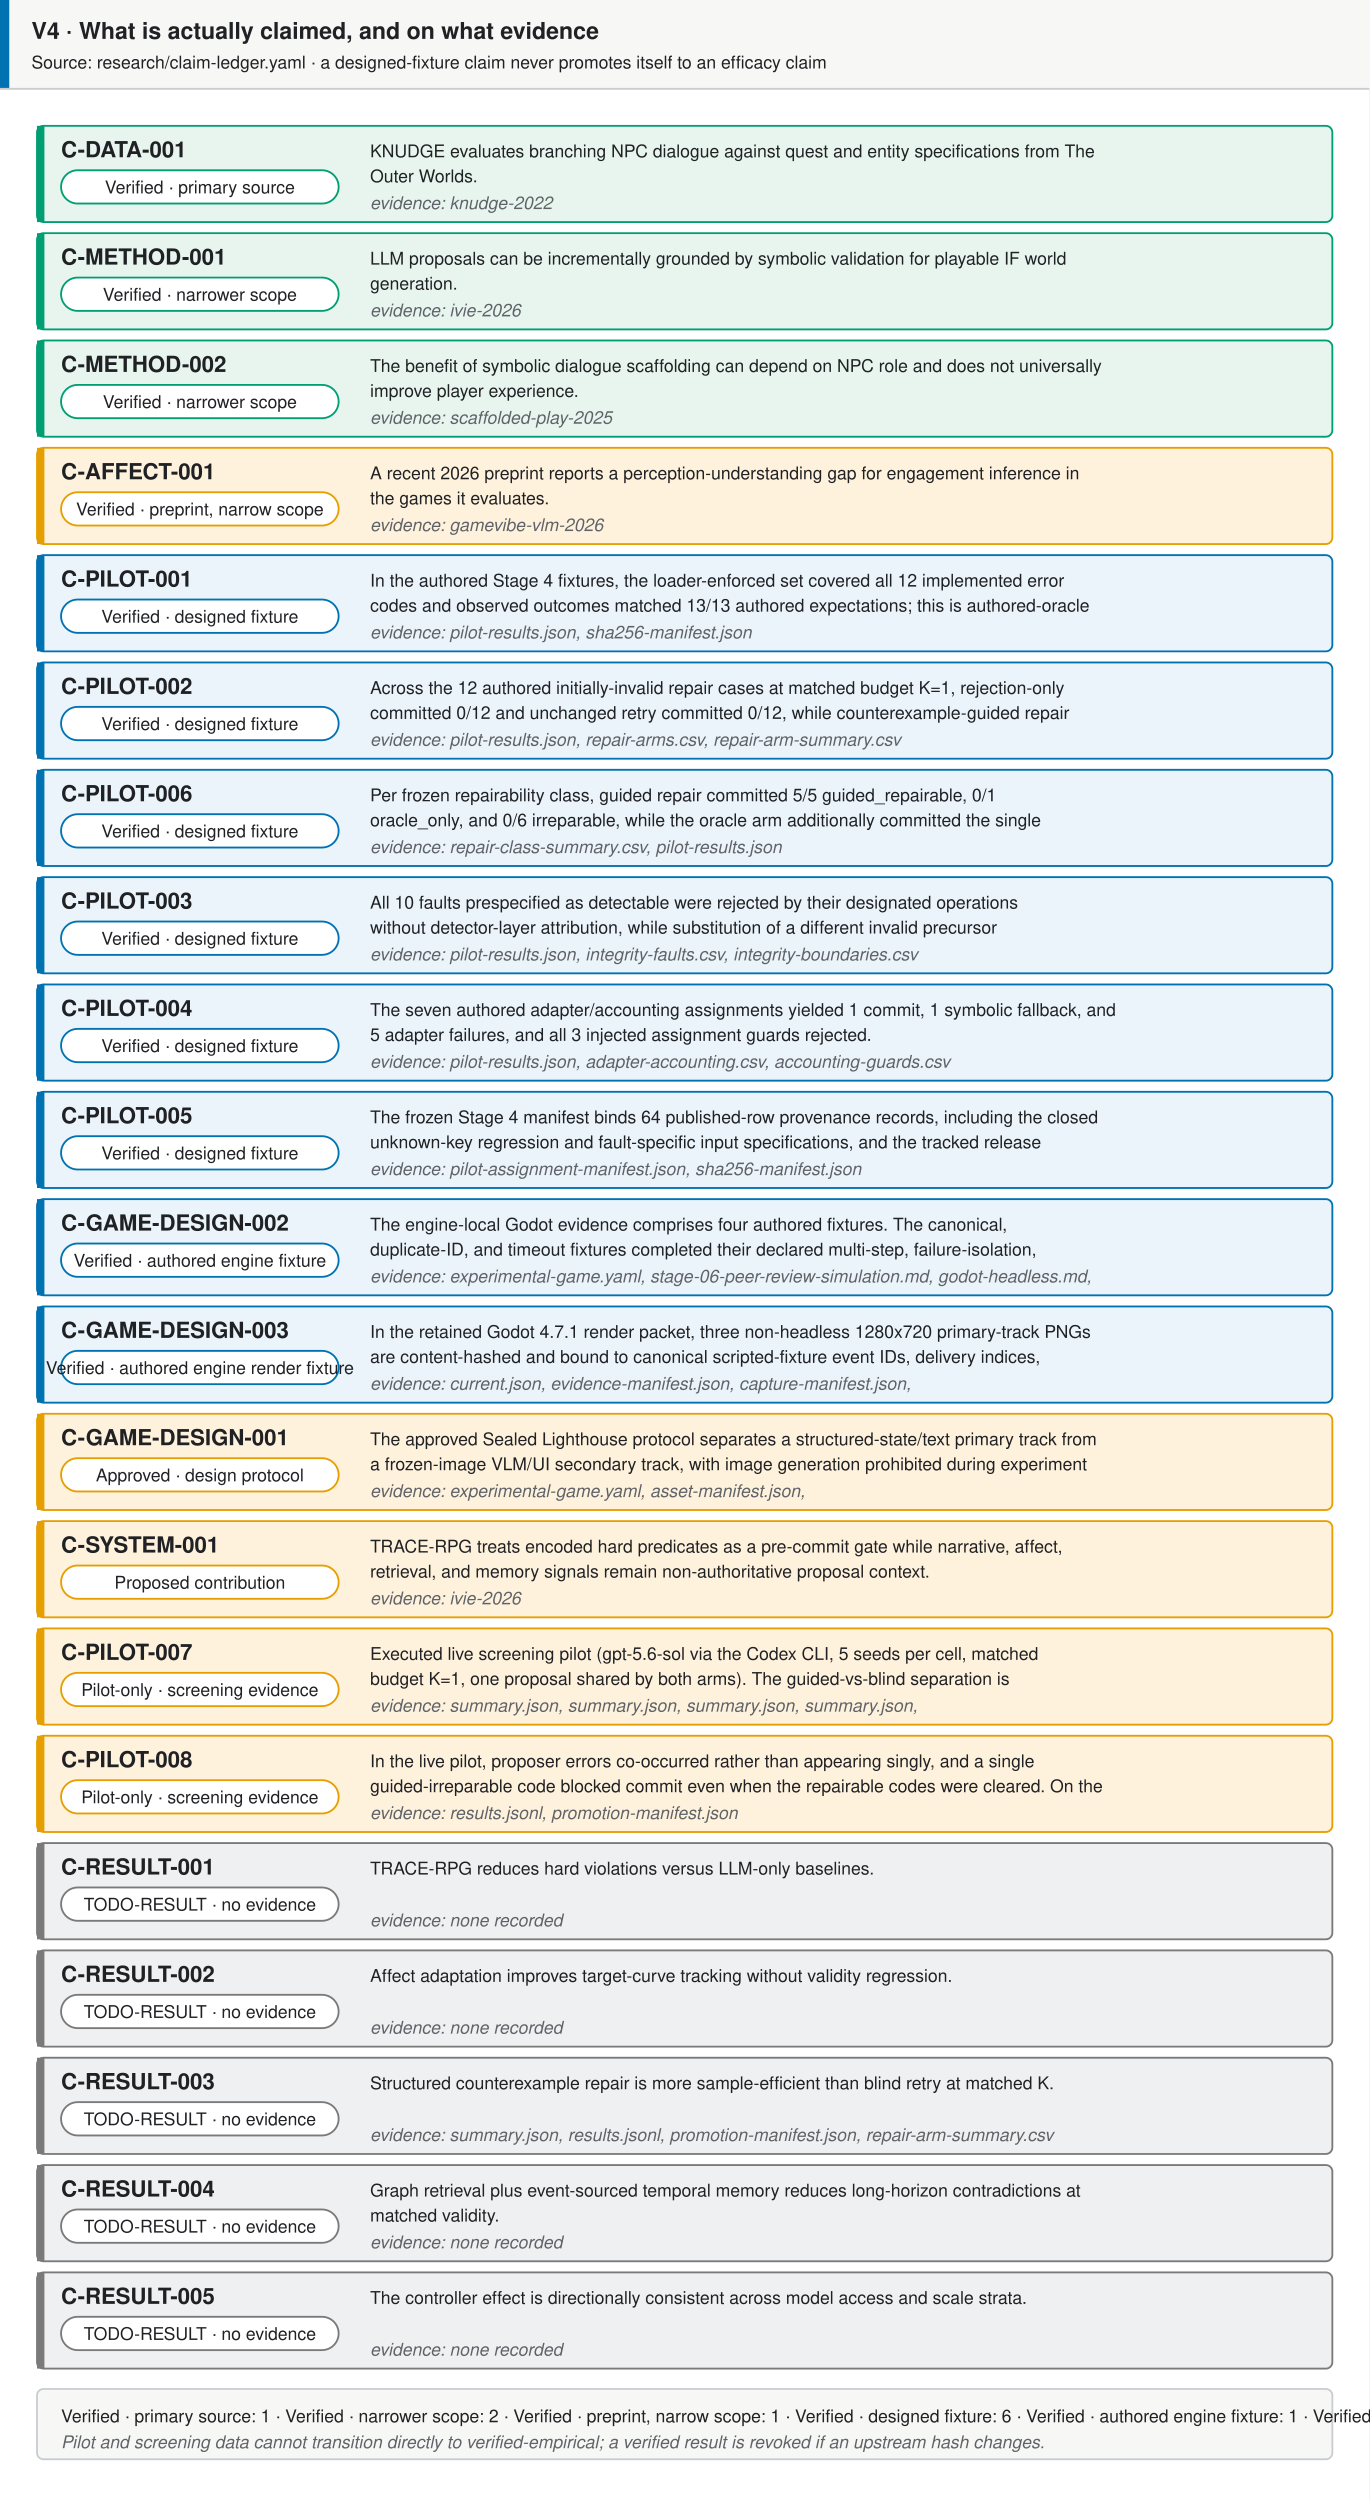
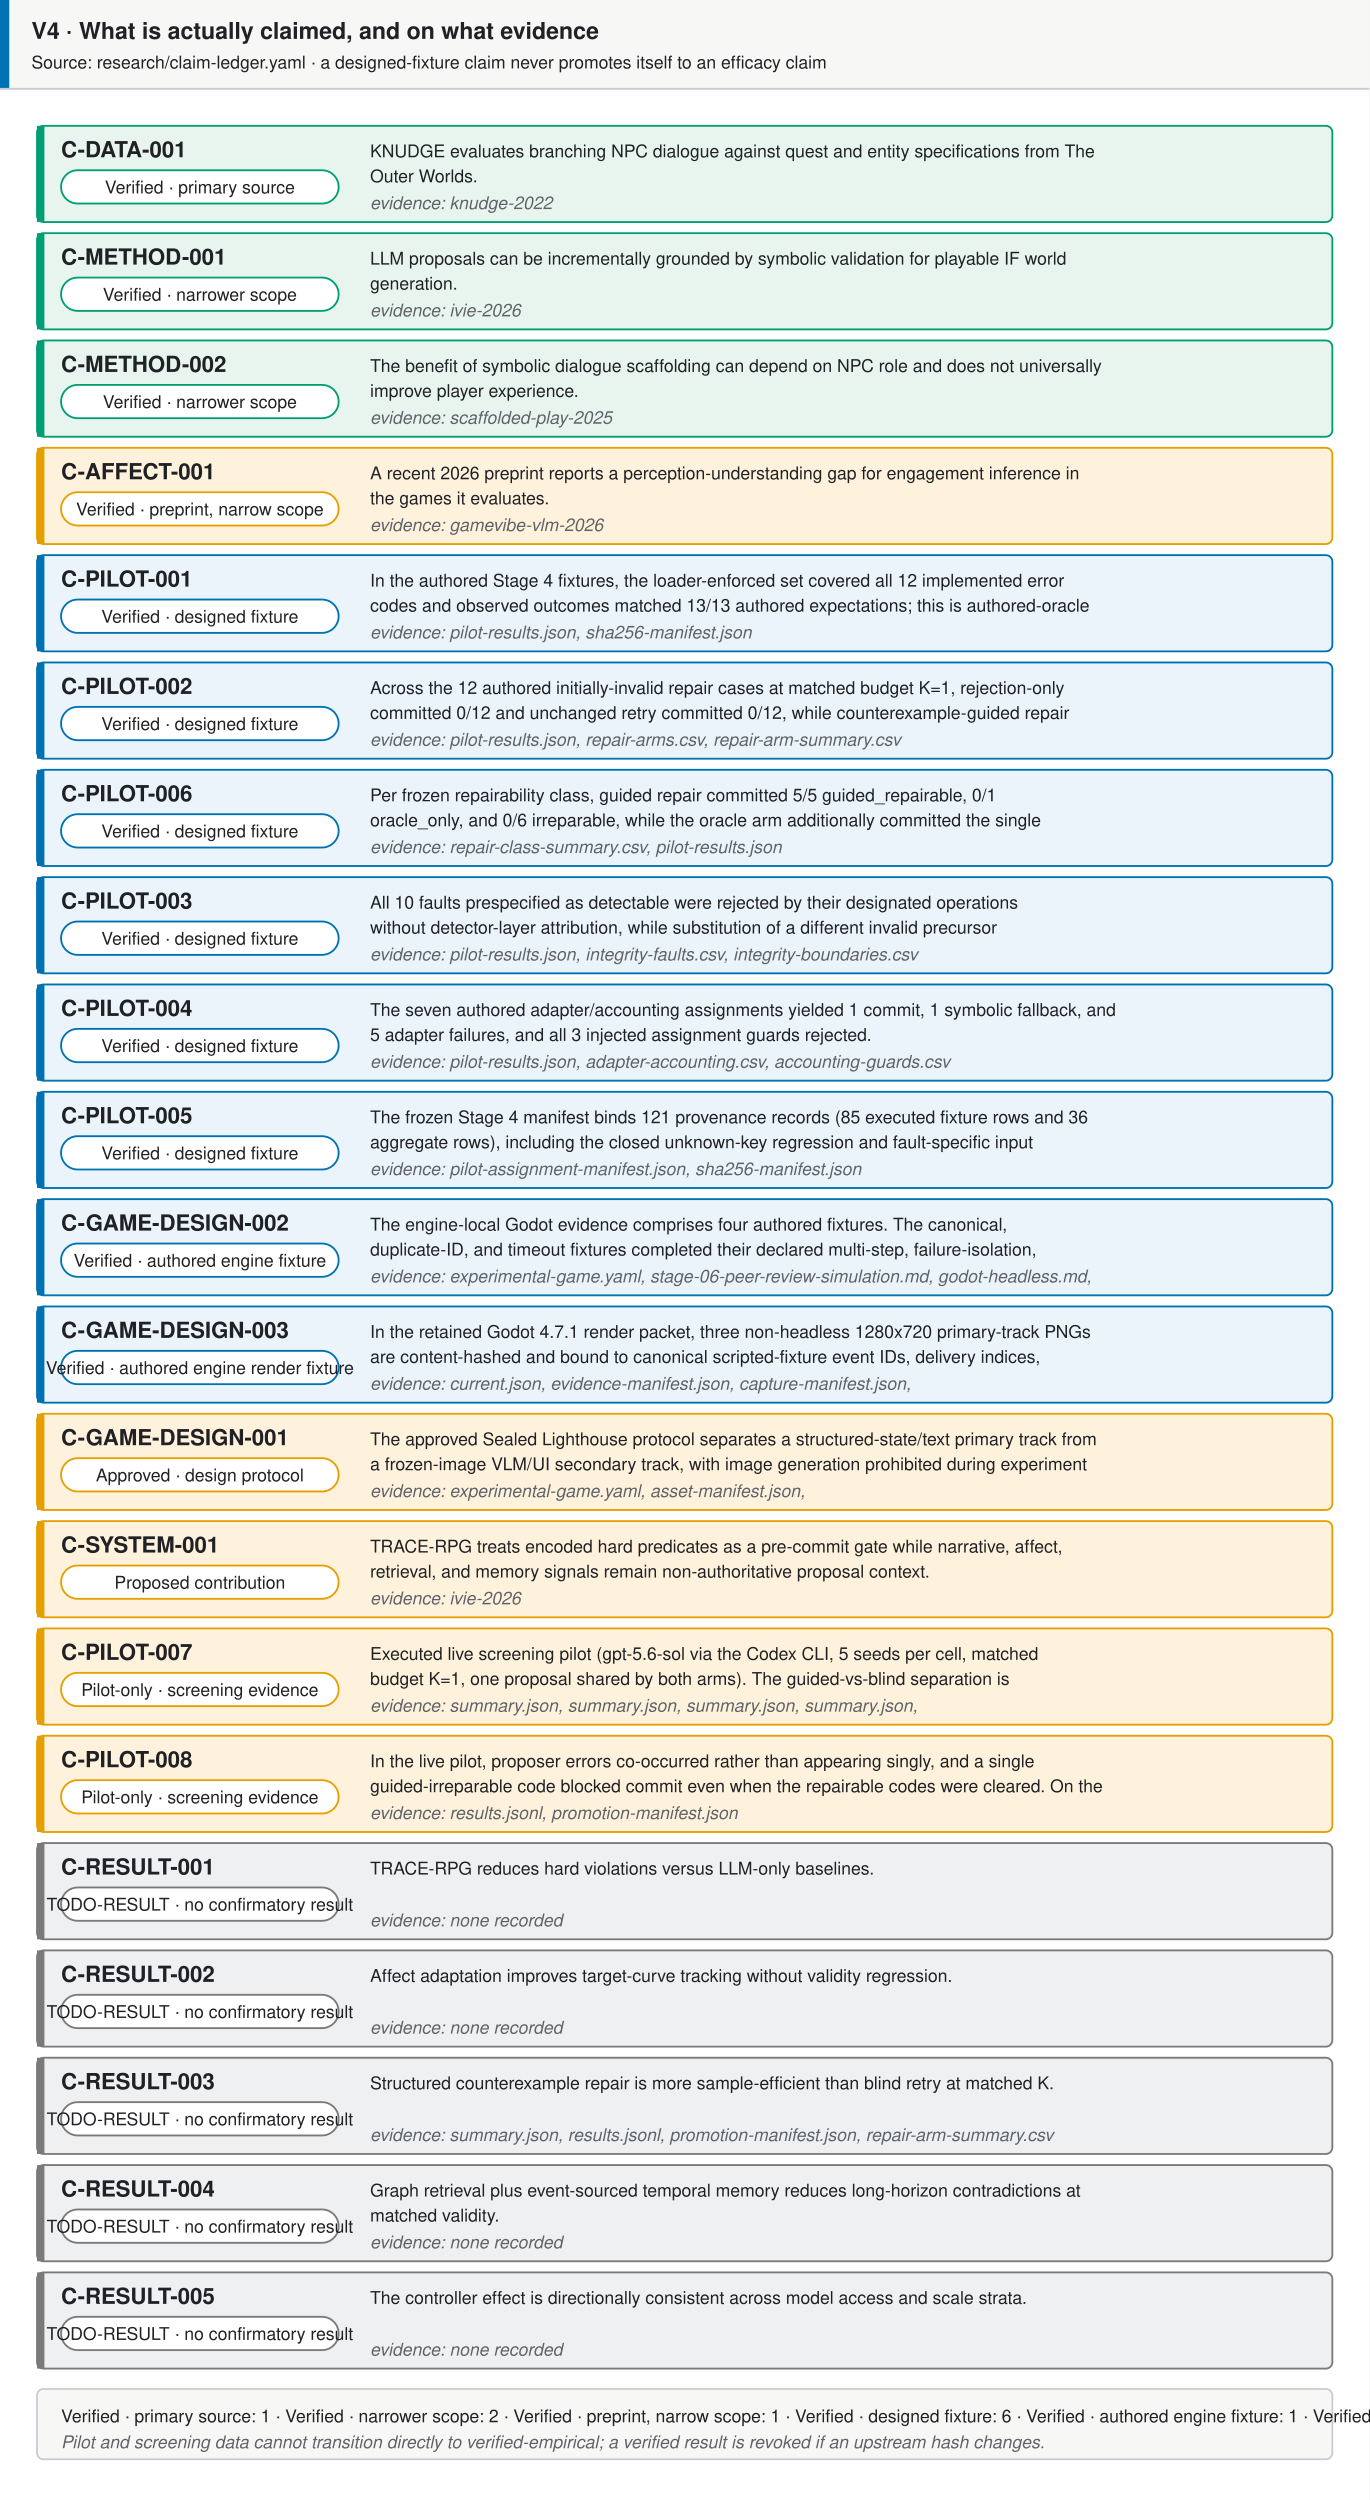
<svg xmlns="http://www.w3.org/2000/svg" width="1480" height="2702" viewBox="0 0 1480 2702" role="img" aria-labelledby="svg-title svg-desc">
  <defs>
    <marker id="arrow-blue" markerWidth="10" markerHeight="10" refX="8" refY="3" orient="auto" markerUnits="strokeWidth">
      <path d="M0,0 L0,6 L9,3 z" fill="#0072B2" />
    </marker>
    <marker id="arrow-orange" markerWidth="10" markerHeight="10" refX="8" refY="3" orient="auto" markerUnits="strokeWidth">
      <path d="M0,0 L0,6 L9,3 z" fill="#E69F00" />
    </marker>
    <marker id="arrow-green" markerWidth="10" markerHeight="10" refX="8" refY="3" orient="auto" markerUnits="strokeWidth">
      <path d="M0,0 L0,6 L9,3 z" fill="#009E73" />
    </marker>
    <marker id="arrow-gray" markerWidth="10" markerHeight="10" refX="8" refY="3" orient="auto" markerUnits="strokeWidth">
      <path d="M0,0 L0,6 L9,3 z" fill="#7A7A7A" />
    </marker>
    <style>
      text { font-family: Helvetica, Arial, sans-serif; fill: #202124; }
      .section { font-size: 25px; font-weight: 700; }
      .box-title { font-size: 24px; font-weight: 700; }
      .body { font-size: 21px; font-weight: 400; }
      .small { font-size: 19px; font-weight: 400; }
      .note { font-size: 19px; font-style: italic; fill: #5F6368; }
      .arrow-label { font-size: 19px; font-weight: 700; }
    </style>
  </defs>
  <rect x="0" y="0" width="1480" height="2702" fill="#FFFFFF" />
  <rect x="0" y="0" width="1480" height="96" rx="0" fill="#F7F7F5" stroke="#C9CDD1" stroke-width="0" />
  <rect x="0" y="0" width="10" height="96" fill="#0072B2" />
  <text x="34" y="42" class="section" text-anchor="start">V4 · What is actually claimed, and on what evidence</text>
  <text x="34" y="74" class="small" text-anchor="start" fill="#5F6368">Source: research/claim-ledger.yaml   ·   a designed-fixture claim never promotes itself to an efficacy claim</text>
  <line x1="0" y1="96" x2="1480" y2="96" stroke="#C9CDD1" stroke-width="2" fill="none" />
  <rect x="40" y="136" width="1400" height="104" rx="7" fill="#E8F5EF" stroke="#009E73" stroke-width="2" />
  <rect x="40" y="136" width="8" height="104" fill="#009E73" />
  <text x="66" y="170" class="box-title" text-anchor="start">C-DATA-001</text>
  <rect x="66" y="184" width="300" height="36" rx="18" fill="#FFFFFF" stroke="#009E73" stroke-width="2" />
  <text x="216" y="209" class="small" text-anchor="middle">Verified · primary source</text>
  <text x="400" y="170" class="small" text-anchor="start">KNUDGE evaluates branching NPC dialogue against quest and entity specifications from The</text>
  <text x="400" y="197" class="small" text-anchor="start">Outer Worlds.</text>
  <text x="400" y="226" class="note" text-anchor="start">evidence: knudge-2022</text>
  <rect x="40" y="252" width="1400" height="104" rx="7" fill="#E8F5EF" stroke="#009E73" stroke-width="2" />
  <rect x="40" y="252" width="8" height="104" fill="#009E73" />
  <text x="66" y="286" class="box-title" text-anchor="start">C-METHOD-001</text>
  <rect x="66" y="300" width="300" height="36" rx="18" fill="#FFFFFF" stroke="#009E73" stroke-width="2" />
  <text x="216" y="325" class="small" text-anchor="middle">Verified · narrower scope</text>
  <text x="400" y="286" class="small" text-anchor="start">LLM proposals can be incrementally grounded by symbolic validation for playable IF world</text>
  <text x="400" y="313" class="small" text-anchor="start">generation.</text>
  <text x="400" y="342" class="note" text-anchor="start">evidence: ivie-2026</text>
  <rect x="40" y="368" width="1400" height="104" rx="7" fill="#E8F5EF" stroke="#009E73" stroke-width="2" />
  <rect x="40" y="368" width="8" height="104" fill="#009E73" />
  <text x="66" y="402" class="box-title" text-anchor="start">C-METHOD-002</text>
  <rect x="66" y="416" width="300" height="36" rx="18" fill="#FFFFFF" stroke="#009E73" stroke-width="2" />
  <text x="216" y="441" class="small" text-anchor="middle">Verified · narrower scope</text>
  <text x="400" y="402" class="small" text-anchor="start">The benefit of symbolic dialogue scaffolding can depend on NPC role and does not universally</text>
  <text x="400" y="429" class="small" text-anchor="start">improve player experience.</text>
  <text x="400" y="458" class="note" text-anchor="start">evidence: scaffolded-play-2025</text>
  <rect x="40" y="484" width="1400" height="104" rx="7" fill="#FFF2DD" stroke="#E69F00" stroke-width="2" />
  <rect x="40" y="484" width="8" height="104" fill="#E69F00" />
  <text x="66" y="518" class="box-title" text-anchor="start">C-AFFECT-001</text>
  <rect x="66" y="532" width="300" height="36" rx="18" fill="#FFFFFF" stroke="#E69F00" stroke-width="2" />
  <text x="216" y="557" class="small" text-anchor="middle">Verified · preprint, narrow scope</text>
  <text x="400" y="518" class="small" text-anchor="start">A recent 2026 preprint reports a perception-understanding gap for engagement inference in</text>
  <text x="400" y="545" class="small" text-anchor="start">the games it evaluates.</text>
  <text x="400" y="574" class="note" text-anchor="start">evidence: gamevibe-vlm-2026</text>
  <rect x="40" y="600" width="1400" height="104" rx="7" fill="#EAF4FA" stroke="#0072B2" stroke-width="2" />
  <rect x="40" y="600" width="8" height="104" fill="#0072B2" />
  <text x="66" y="634" class="box-title" text-anchor="start">C-PILOT-001</text>
  <rect x="66" y="648" width="300" height="36" rx="18" fill="#FFFFFF" stroke="#0072B2" stroke-width="2" />
  <text x="216" y="673" class="small" text-anchor="middle">Verified · designed fixture</text>
  <text x="400" y="634" class="small" text-anchor="start">In the authored Stage 4 fixtures, the loader-enforced set covered all 12 implemented error</text>
  <text x="400" y="661" class="small" text-anchor="start">codes and observed outcomes matched 13/13 authored expectations; this is authored-oracle</text>
  <text x="400" y="690" class="note" text-anchor="start">evidence: pilot-results.json, sha256-manifest.json</text>
  <rect x="40" y="716" width="1400" height="104" rx="7" fill="#EAF4FA" stroke="#0072B2" stroke-width="2" />
  <rect x="40" y="716" width="8" height="104" fill="#0072B2" />
  <text x="66" y="750" class="box-title" text-anchor="start">C-PILOT-002</text>
  <rect x="66" y="764" width="300" height="36" rx="18" fill="#FFFFFF" stroke="#0072B2" stroke-width="2" />
  <text x="216" y="789" class="small" text-anchor="middle">Verified · designed fixture</text>
  <text x="400" y="750" class="small" text-anchor="start">Across the 12 authored initially-invalid repair cases at matched budget K=1, rejection-only</text>
  <text x="400" y="777" class="small" text-anchor="start">committed 0/12 and unchanged retry committed 0/12, while counterexample-guided repair</text>
  <text x="400" y="806" class="note" text-anchor="start">evidence: pilot-results.json, repair-arms.csv, repair-arm-summary.csv</text>
  <rect x="40" y="832" width="1400" height="104" rx="7" fill="#EAF4FA" stroke="#0072B2" stroke-width="2" />
  <rect x="40" y="832" width="8" height="104" fill="#0072B2" />
  <text x="66" y="866" class="box-title" text-anchor="start">C-PILOT-006</text>
  <rect x="66" y="880" width="300" height="36" rx="18" fill="#FFFFFF" stroke="#0072B2" stroke-width="2" />
  <text x="216" y="905" class="small" text-anchor="middle">Verified · designed fixture</text>
  <text x="400" y="866" class="small" text-anchor="start">Per frozen repairability class, guided repair committed 5/5 guided_repairable, 0/1</text>
  <text x="400" y="893" class="small" text-anchor="start">oracle_only, and 0/6 irreparable, while the oracle arm additionally committed the single</text>
  <text x="400" y="922" class="note" text-anchor="start">evidence: repair-class-summary.csv, pilot-results.json</text>
  <rect x="40" y="948" width="1400" height="104" rx="7" fill="#EAF4FA" stroke="#0072B2" stroke-width="2" />
  <rect x="40" y="948" width="8" height="104" fill="#0072B2" />
  <text x="66" y="982" class="box-title" text-anchor="start">C-PILOT-003</text>
  <rect x="66" y="996" width="300" height="36" rx="18" fill="#FFFFFF" stroke="#0072B2" stroke-width="2" />
  <text x="216" y="1021" class="small" text-anchor="middle">Verified · designed fixture</text>
  <text x="400" y="982" class="small" text-anchor="start">All 10 faults prespecified as detectable were rejected by their designated operations</text>
  <text x="400" y="1009" class="small" text-anchor="start">without detector-layer attribution, while substitution of a different invalid precursor</text>
  <text x="400" y="1038" class="note" text-anchor="start">evidence: pilot-results.json, integrity-faults.csv, integrity-boundaries.csv</text>
  <rect x="40" y="1064" width="1400" height="104" rx="7" fill="#EAF4FA" stroke="#0072B2" stroke-width="2" />
  <rect x="40" y="1064" width="8" height="104" fill="#0072B2" />
  <text x="66" y="1098" class="box-title" text-anchor="start">C-PILOT-004</text>
  <rect x="66" y="1112" width="300" height="36" rx="18" fill="#FFFFFF" stroke="#0072B2" stroke-width="2" />
  <text x="216" y="1137" class="small" text-anchor="middle">Verified · designed fixture</text>
  <text x="400" y="1098" class="small" text-anchor="start">The seven authored adapter/accounting assignments yielded 1 commit, 1 symbolic fallback, and</text>
  <text x="400" y="1125" class="small" text-anchor="start">5 adapter failures, and all 3 injected assignment guards rejected.</text>
  <text x="400" y="1154" class="note" text-anchor="start">evidence: pilot-results.json, adapter-accounting.csv, accounting-guards.csv</text>
  <rect x="40" y="1180" width="1400" height="104" rx="7" fill="#EAF4FA" stroke="#0072B2" stroke-width="2" />
  <rect x="40" y="1180" width="8" height="104" fill="#0072B2" />
  <text x="66" y="1214" class="box-title" text-anchor="start">C-PILOT-005</text>
  <rect x="66" y="1228" width="300" height="36" rx="18" fill="#FFFFFF" stroke="#0072B2" stroke-width="2" />
  <text x="216" y="1253" class="small" text-anchor="middle">Verified · designed fixture</text>
-   <text x="400" y="1214" class="small" text-anchor="start">The frozen Stage 4 manifest binds 64 published-row provenance records, including the closed</text>
-   <text x="400" y="1241" class="small" text-anchor="start">unknown-key regression and fault-specific input specifications, and the tracked release</text>
+   <text x="400" y="1214" class="small" text-anchor="start">The frozen Stage 4 manifest binds 121 provenance records (85 executed fixture rows and 36</text>
+   <text x="400" y="1241" class="small" text-anchor="start">aggregate rows), including the closed unknown-key regression and fault-specific input</text>
  <text x="400" y="1270" class="note" text-anchor="start">evidence: pilot-assignment-manifest.json, sha256-manifest.json</text>
  <rect x="40" y="1296" width="1400" height="104" rx="7" fill="#EAF4FA" stroke="#0072B2" stroke-width="2" />
  <rect x="40" y="1296" width="8" height="104" fill="#0072B2" />
  <text x="66" y="1330" class="box-title" text-anchor="start">C-GAME-DESIGN-002</text>
  <rect x="66" y="1344" width="300" height="36" rx="18" fill="#FFFFFF" stroke="#0072B2" stroke-width="2" />
  <text x="216" y="1369" class="small" text-anchor="middle">Verified · authored engine fixture</text>
  <text x="400" y="1330" class="small" text-anchor="start">The engine-local Godot evidence comprises four authored fixtures. The canonical,</text>
  <text x="400" y="1357" class="small" text-anchor="start">duplicate-ID, and timeout fixtures completed their declared multi-step, failure-isolation,</text>
  <text x="400" y="1386" class="note" text-anchor="start">evidence: experimental-game.yaml, stage-06-peer-review-simulation.md, godot-headless.md,</text>
  <rect x="40" y="1412" width="1400" height="104" rx="7" fill="#EAF4FA" stroke="#0072B2" stroke-width="2" />
  <rect x="40" y="1412" width="8" height="104" fill="#0072B2" />
  <text x="66" y="1446" class="box-title" text-anchor="start">C-GAME-DESIGN-003</text>
  <rect x="66" y="1460" width="300" height="36" rx="18" fill="#FFFFFF" stroke="#0072B2" stroke-width="2" />
  <text x="216" y="1485" class="small" text-anchor="middle">Verified · authored engine render fixture</text>
  <text x="400" y="1446" class="small" text-anchor="start">In the retained Godot 4.7.1 render packet, three non-headless 1280x720 primary-track PNGs</text>
  <text x="400" y="1473" class="small" text-anchor="start">are content-hashed and bound to canonical scripted-fixture event IDs, delivery indices,</text>
  <text x="400" y="1502" class="note" text-anchor="start">evidence: current.json, evidence-manifest.json, capture-manifest.json,</text>
  <rect x="40" y="1528" width="1400" height="104" rx="7" fill="#FFF2DD" stroke="#E69F00" stroke-width="2" />
  <rect x="40" y="1528" width="8" height="104" fill="#E69F00" />
  <text x="66" y="1562" class="box-title" text-anchor="start">C-GAME-DESIGN-001</text>
  <rect x="66" y="1576" width="300" height="36" rx="18" fill="#FFFFFF" stroke="#E69F00" stroke-width="2" />
  <text x="216" y="1601" class="small" text-anchor="middle">Approved · design protocol</text>
  <text x="400" y="1562" class="small" text-anchor="start">The approved Sealed Lighthouse protocol separates a structured-state/text primary track from</text>
  <text x="400" y="1589" class="small" text-anchor="start">a frozen-image VLM/UI secondary track, with image generation prohibited during experiment</text>
  <text x="400" y="1618" class="note" text-anchor="start">evidence: experimental-game.yaml, asset-manifest.json,</text>
  <rect x="40" y="1644" width="1400" height="104" rx="7" fill="#FFF2DD" stroke="#E69F00" stroke-width="2" />
  <rect x="40" y="1644" width="8" height="104" fill="#E69F00" />
  <text x="66" y="1678" class="box-title" text-anchor="start">C-SYSTEM-001</text>
  <rect x="66" y="1692" width="300" height="36" rx="18" fill="#FFFFFF" stroke="#E69F00" stroke-width="2" />
  <text x="216" y="1717" class="small" text-anchor="middle">Proposed contribution</text>
  <text x="400" y="1678" class="small" text-anchor="start">TRACE-RPG treats encoded hard predicates as a pre-commit gate while narrative, affect,</text>
  <text x="400" y="1705" class="small" text-anchor="start">retrieval, and memory signals remain non-authoritative proposal context.</text>
  <text x="400" y="1734" class="note" text-anchor="start">evidence: ivie-2026</text>
  <rect x="40" y="1760" width="1400" height="104" rx="7" fill="#FFF2DD" stroke="#E69F00" stroke-width="2" />
  <rect x="40" y="1760" width="8" height="104" fill="#E69F00" />
  <text x="66" y="1794" class="box-title" text-anchor="start">C-PILOT-007</text>
  <rect x="66" y="1808" width="300" height="36" rx="18" fill="#FFFFFF" stroke="#E69F00" stroke-width="2" />
  <text x="216" y="1833" class="small" text-anchor="middle">Pilot-only · screening evidence</text>
  <text x="400" y="1794" class="small" text-anchor="start">Executed live screening pilot (gpt-5.6-sol via the Codex CLI, 5 seeds per cell, matched</text>
  <text x="400" y="1821" class="small" text-anchor="start">budget K=1, one proposal shared by both arms). The guided-vs-blind separation is</text>
  <text x="400" y="1850" class="note" text-anchor="start">evidence: summary.json, summary.json, summary.json, summary.json,</text>
  <rect x="40" y="1876" width="1400" height="104" rx="7" fill="#FFF2DD" stroke="#E69F00" stroke-width="2" />
  <rect x="40" y="1876" width="8" height="104" fill="#E69F00" />
  <text x="66" y="1910" class="box-title" text-anchor="start">C-PILOT-008</text>
  <rect x="66" y="1924" width="300" height="36" rx="18" fill="#FFFFFF" stroke="#E69F00" stroke-width="2" />
  <text x="216" y="1949" class="small" text-anchor="middle">Pilot-only · screening evidence</text>
  <text x="400" y="1910" class="small" text-anchor="start">In the live pilot, proposer errors co-occurred rather than appearing singly, and a single</text>
  <text x="400" y="1937" class="small" text-anchor="start">guided-irreparable code blocked commit even when the repairable codes were cleared. On the</text>
  <text x="400" y="1966" class="note" text-anchor="start">evidence: results.jsonl, promotion-manifest.json</text>
  <rect x="40" y="1992" width="1400" height="104" rx="7" fill="#EEF0F2" stroke="#7A7A7A" stroke-width="2" />
  <rect x="40" y="1992" width="8" height="104" fill="#7A7A7A" />
  <text x="66" y="2026" class="box-title" text-anchor="start">C-RESULT-001</text>
  <rect x="66" y="2040" width="300" height="36" rx="18" fill="#FFFFFF" stroke="#7A7A7A" stroke-width="2" />
-   <text x="216" y="2065" class="small" text-anchor="middle">TODO-RESULT · no evidence</text>
+   <text x="216" y="2065" class="small" text-anchor="middle">TODO-RESULT · no confirmatory result</text>
  <text x="400" y="2026" class="small" text-anchor="start">TRACE-RPG reduces hard violations versus LLM-only baselines.</text>
  <text x="400" y="2082" class="note" text-anchor="start">evidence: none recorded</text>
  <rect x="40" y="2108" width="1400" height="104" rx="7" fill="#EEF0F2" stroke="#7A7A7A" stroke-width="2" />
  <rect x="40" y="2108" width="8" height="104" fill="#7A7A7A" />
  <text x="66" y="2142" class="box-title" text-anchor="start">C-RESULT-002</text>
  <rect x="66" y="2156" width="300" height="36" rx="18" fill="#FFFFFF" stroke="#7A7A7A" stroke-width="2" />
-   <text x="216" y="2181" class="small" text-anchor="middle">TODO-RESULT · no evidence</text>
+   <text x="216" y="2181" class="small" text-anchor="middle">TODO-RESULT · no confirmatory result</text>
  <text x="400" y="2142" class="small" text-anchor="start">Affect adaptation improves target-curve tracking without validity regression.</text>
  <text x="400" y="2198" class="note" text-anchor="start">evidence: none recorded</text>
  <rect x="40" y="2224" width="1400" height="104" rx="7" fill="#EEF0F2" stroke="#7A7A7A" stroke-width="2" />
  <rect x="40" y="2224" width="8" height="104" fill="#7A7A7A" />
  <text x="66" y="2258" class="box-title" text-anchor="start">C-RESULT-003</text>
  <rect x="66" y="2272" width="300" height="36" rx="18" fill="#FFFFFF" stroke="#7A7A7A" stroke-width="2" />
-   <text x="216" y="2297" class="small" text-anchor="middle">TODO-RESULT · no evidence</text>
+   <text x="216" y="2297" class="small" text-anchor="middle">TODO-RESULT · no confirmatory result</text>
  <text x="400" y="2258" class="small" text-anchor="start">Structured counterexample repair is more sample-efficient than blind retry at matched K.</text>
  <text x="400" y="2314" class="note" text-anchor="start">evidence: summary.json, results.jsonl, promotion-manifest.json, repair-arm-summary.csv</text>
  <rect x="40" y="2340" width="1400" height="104" rx="7" fill="#EEF0F2" stroke="#7A7A7A" stroke-width="2" />
  <rect x="40" y="2340" width="8" height="104" fill="#7A7A7A" />
  <text x="66" y="2374" class="box-title" text-anchor="start">C-RESULT-004</text>
  <rect x="66" y="2388" width="300" height="36" rx="18" fill="#FFFFFF" stroke="#7A7A7A" stroke-width="2" />
-   <text x="216" y="2413" class="small" text-anchor="middle">TODO-RESULT · no evidence</text>
+   <text x="216" y="2413" class="small" text-anchor="middle">TODO-RESULT · no confirmatory result</text>
  <text x="400" y="2374" class="small" text-anchor="start">Graph retrieval plus event-sourced temporal memory reduces long-horizon contradictions at</text>
  <text x="400" y="2401" class="small" text-anchor="start">matched validity.</text>
  <text x="400" y="2430" class="note" text-anchor="start">evidence: none recorded</text>
  <rect x="40" y="2456" width="1400" height="104" rx="7" fill="#EEF0F2" stroke="#7A7A7A" stroke-width="2" />
  <rect x="40" y="2456" width="8" height="104" fill="#7A7A7A" />
  <text x="66" y="2490" class="box-title" text-anchor="start">C-RESULT-005</text>
  <rect x="66" y="2504" width="300" height="36" rx="18" fill="#FFFFFF" stroke="#7A7A7A" stroke-width="2" />
-   <text x="216" y="2529" class="small" text-anchor="middle">TODO-RESULT · no evidence</text>
+   <text x="216" y="2529" class="small" text-anchor="middle">TODO-RESULT · no confirmatory result</text>
  <text x="400" y="2490" class="small" text-anchor="start">The controller effect is directionally consistent across model access and scale strata.</text>
  <text x="400" y="2546" class="note" text-anchor="start">evidence: none recorded</text>
  <rect x="40" y="2582" width="1400" height="76" rx="7" fill="#F7F7F5" stroke="#C9CDD1" stroke-width="2" />
-   <text x="66" y="2618" class="small" text-anchor="start">Verified · primary source: 1   ·   Verified · narrower scope: 2   ·   Verified · preprint, narrow scope: 1   ·   Verified · designed fixture: 6   ·   Verified · authored engine fixture: 1   ·   Verified · authored engine render fixture: 1   ·   Approved · design protocol: 1   ·   Proposed contribution: 1   ·   Pilot-only · screening evidence: 2   ·   TODO-RESULT · no evidence: 5</text>
+   <text x="66" y="2618" class="small" text-anchor="start">Verified · primary source: 1   ·   Verified · narrower scope: 2   ·   Verified · preprint, narrow scope: 1   ·   Verified · designed fixture: 6   ·   Verified · authored engine fixture: 1   ·   Verified · authored engine render fixture: 1   ·   Approved · design protocol: 1   ·   Proposed contribution: 1   ·   Pilot-only · screening evidence: 2   ·   TODO-RESULT · no confirmatory result: 5</text>
  <text x="66" y="2646" class="note" text-anchor="start">Pilot and screening data cannot transition directly to verified-empirical; a verified result is revoked if an upstream hash changes.</text>
</svg>
